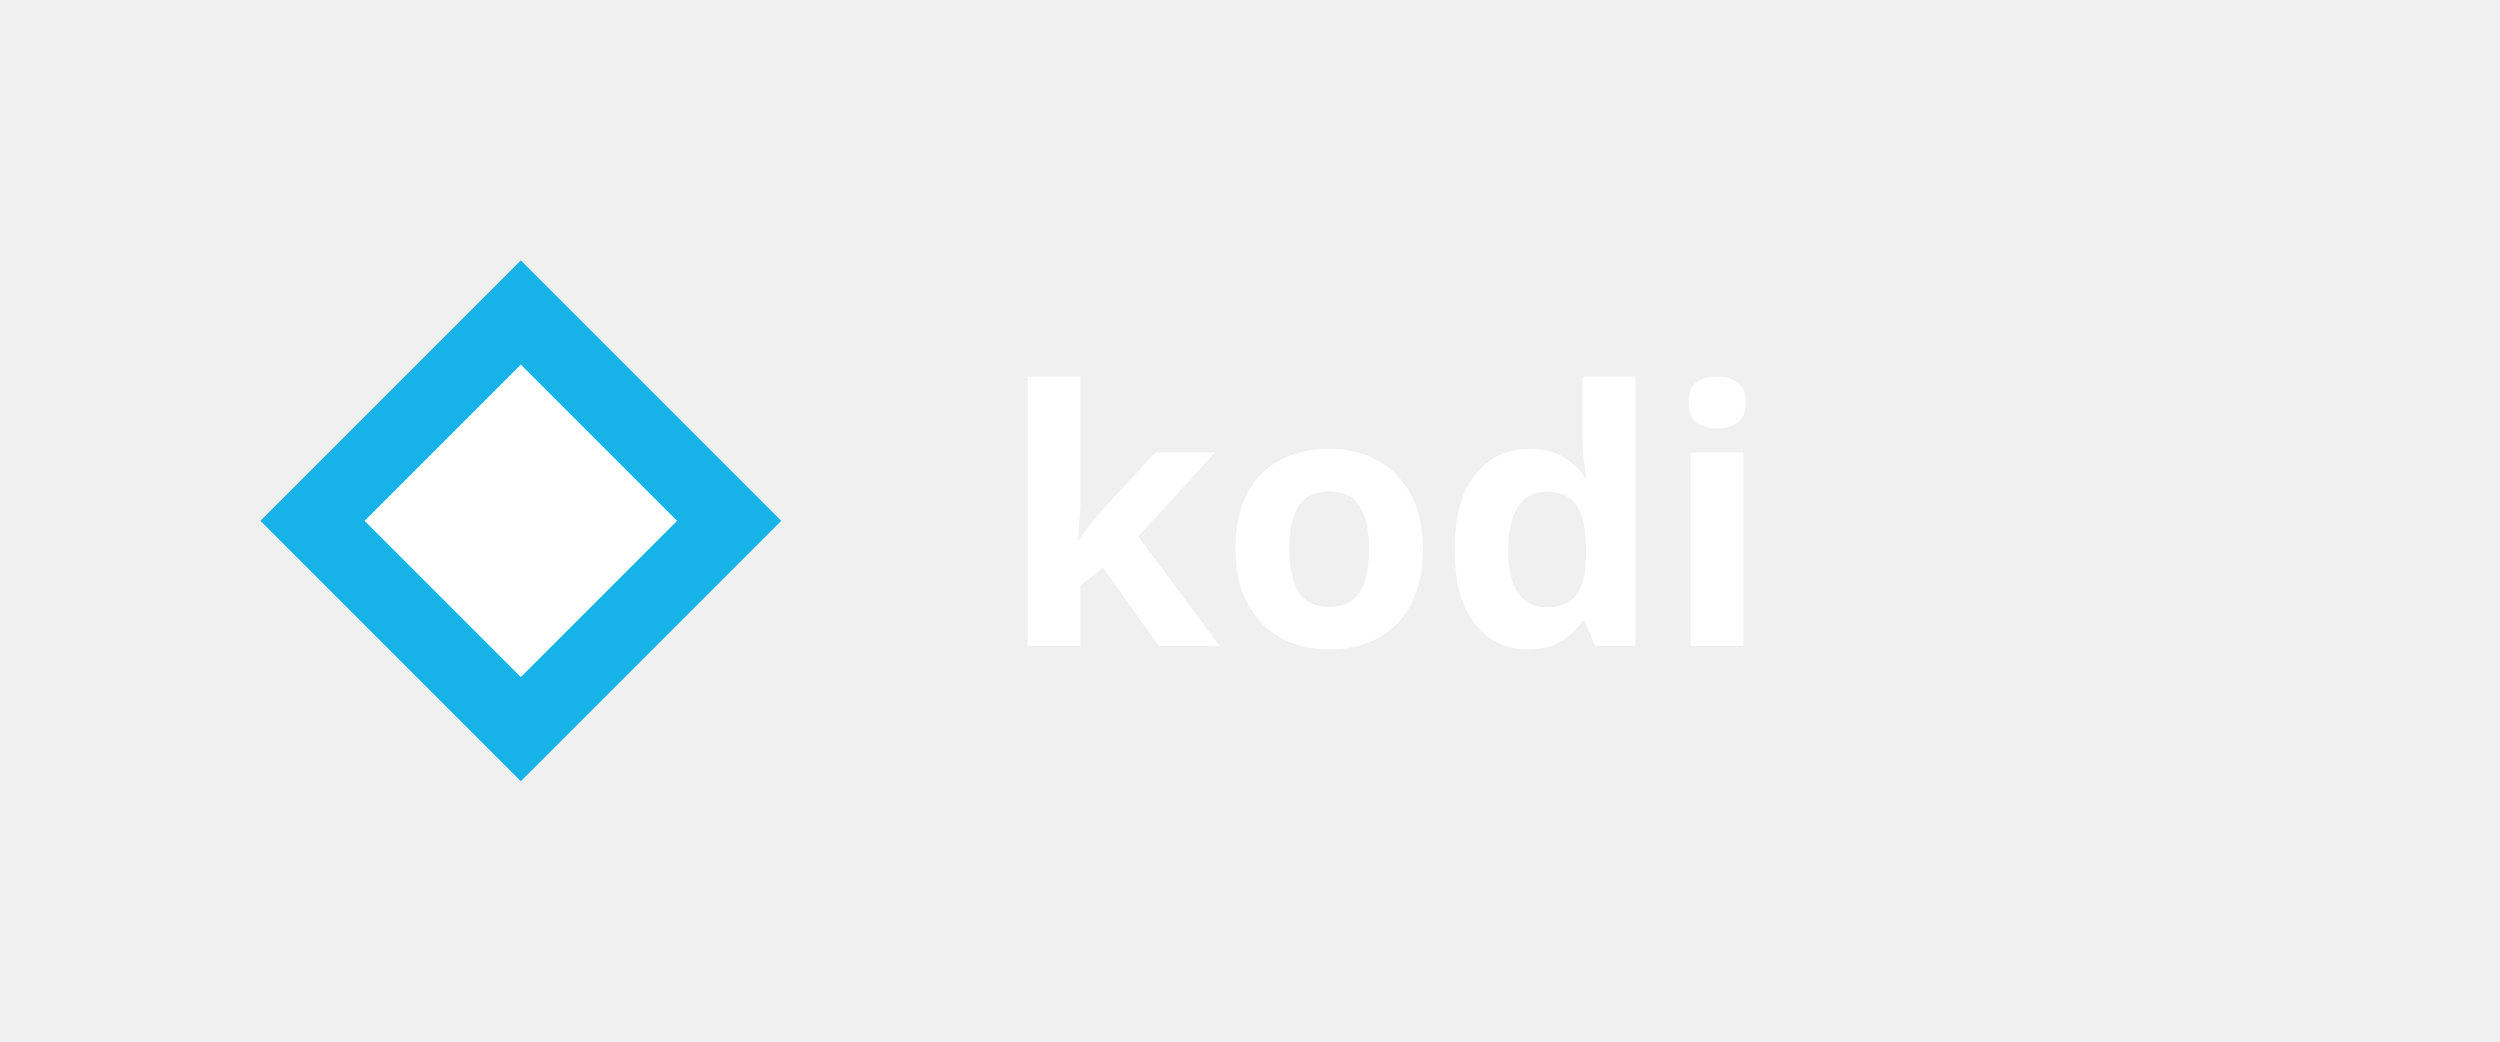
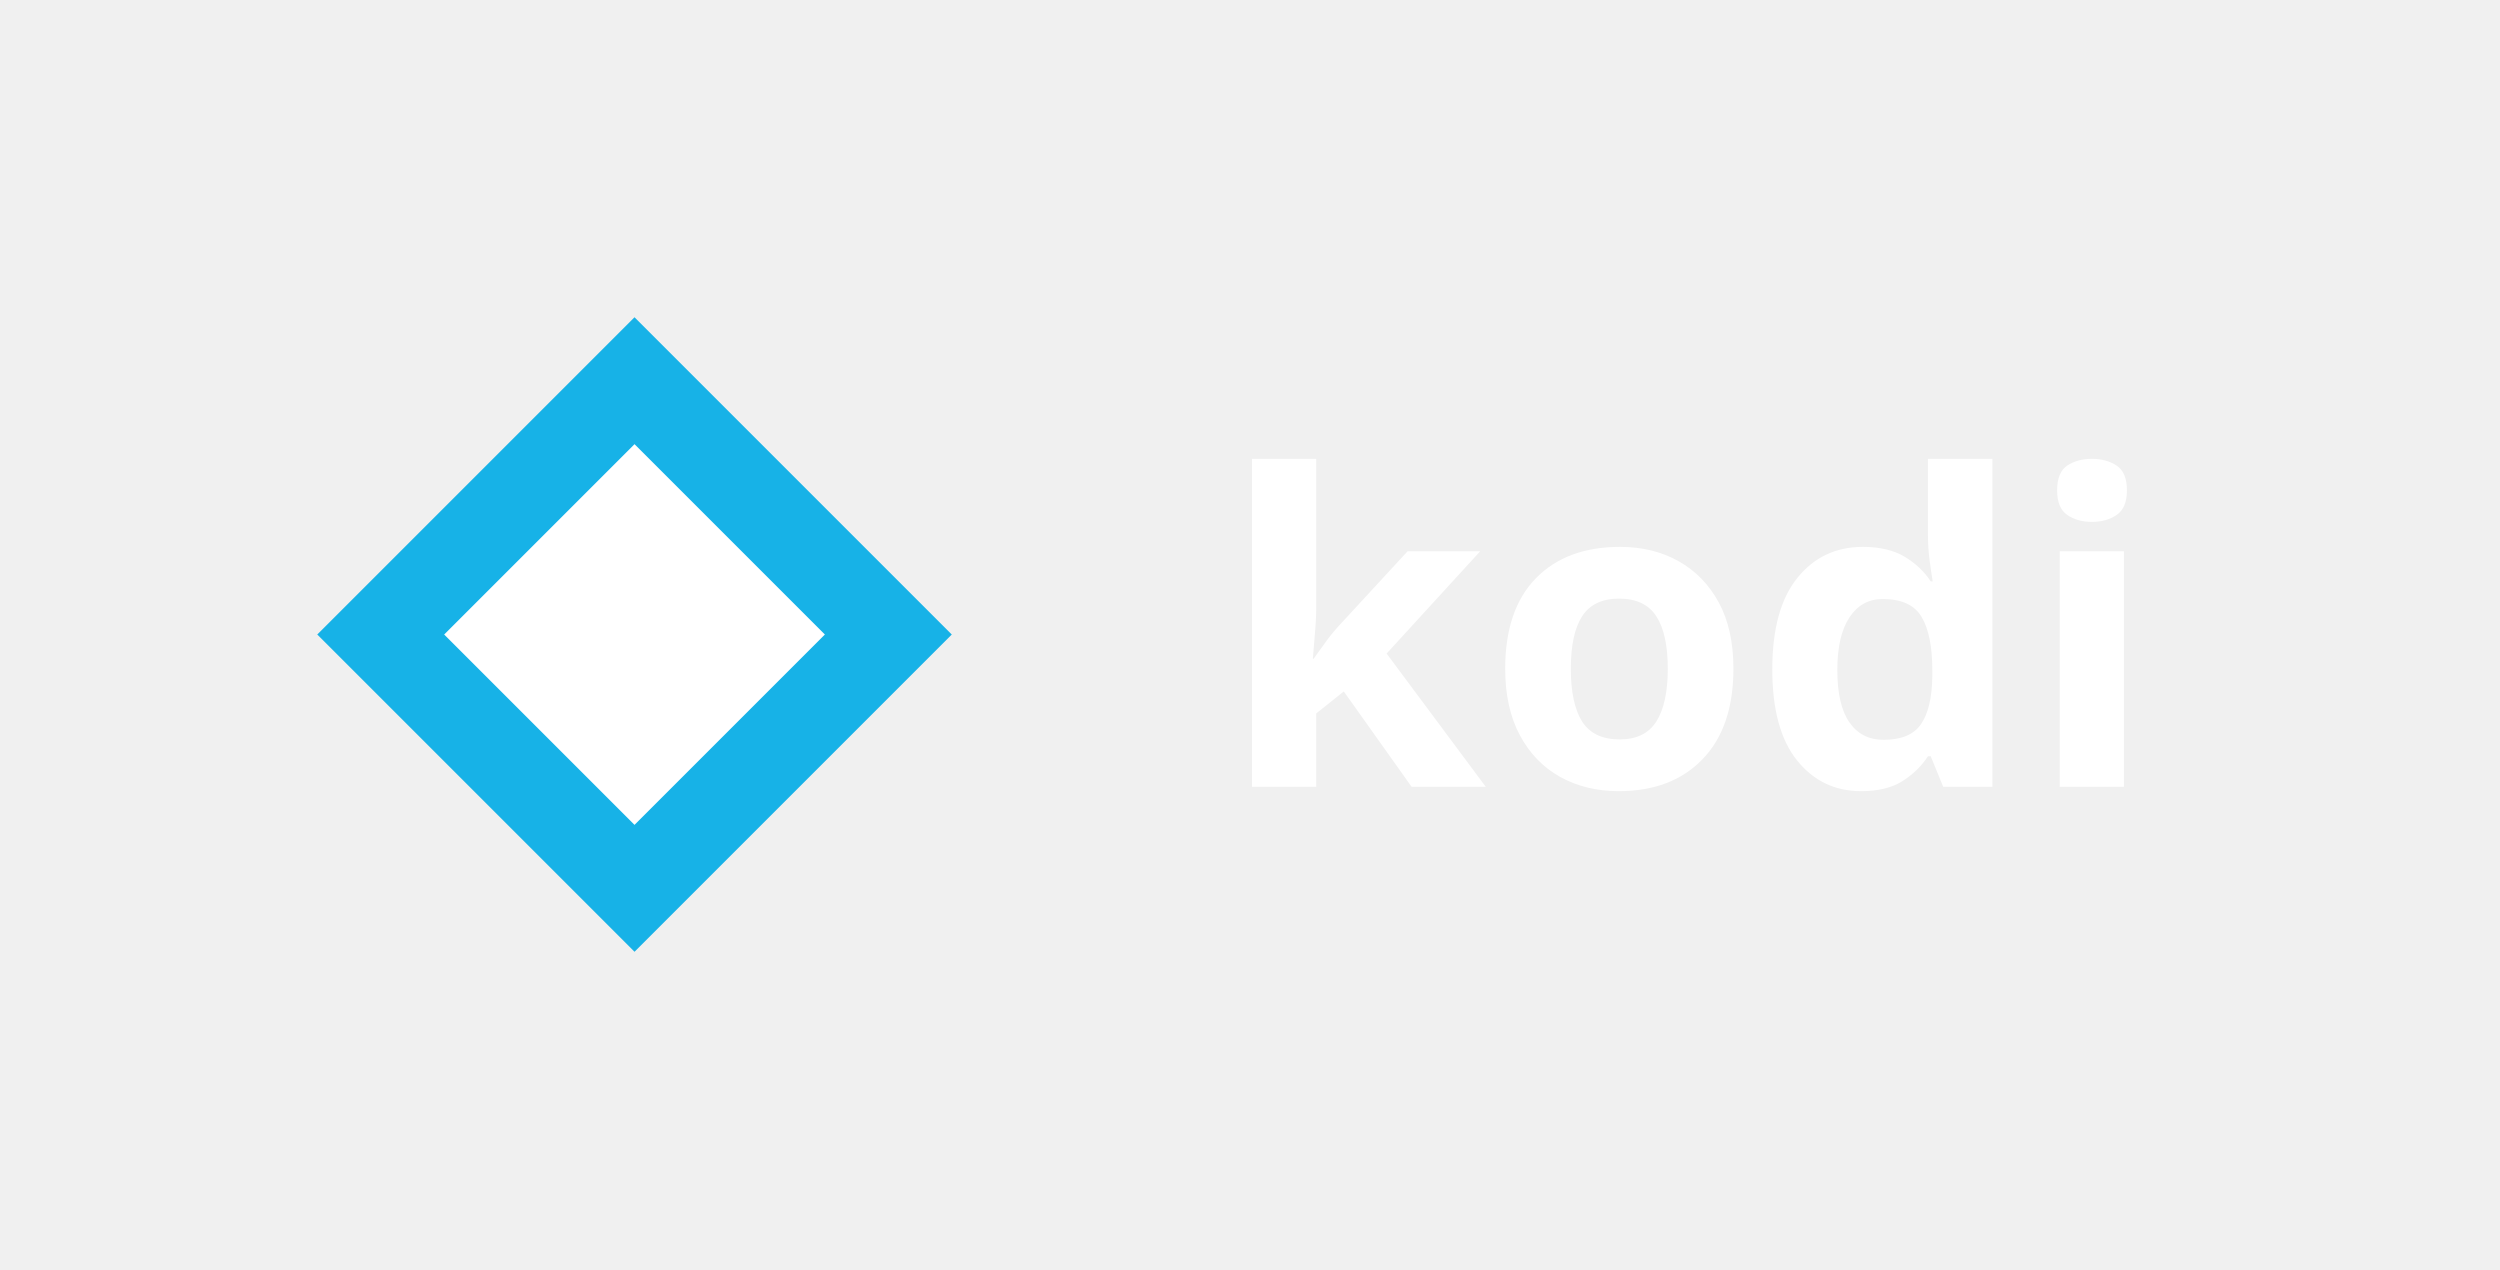
- <svg xmlns="http://www.w3.org/2000/svg" viewBox="0 0 240 100">
+ <svg xmlns="http://www.w3.org/2000/svg" viewBox="0 0 197 100">
  <path d="M50 25 L75 50 L50 75 L25 50 Z" fill="#17B2E7" />
  <path d="M50 35 L65 50 L50 65 L35 50 Z" fill="#FFFFFF" />
  <text x="96" y="62" fill="#FFFFFF" font-family="system-ui, sans-serif" font-weight="900" font-size="34">kodi</text>
</svg>
